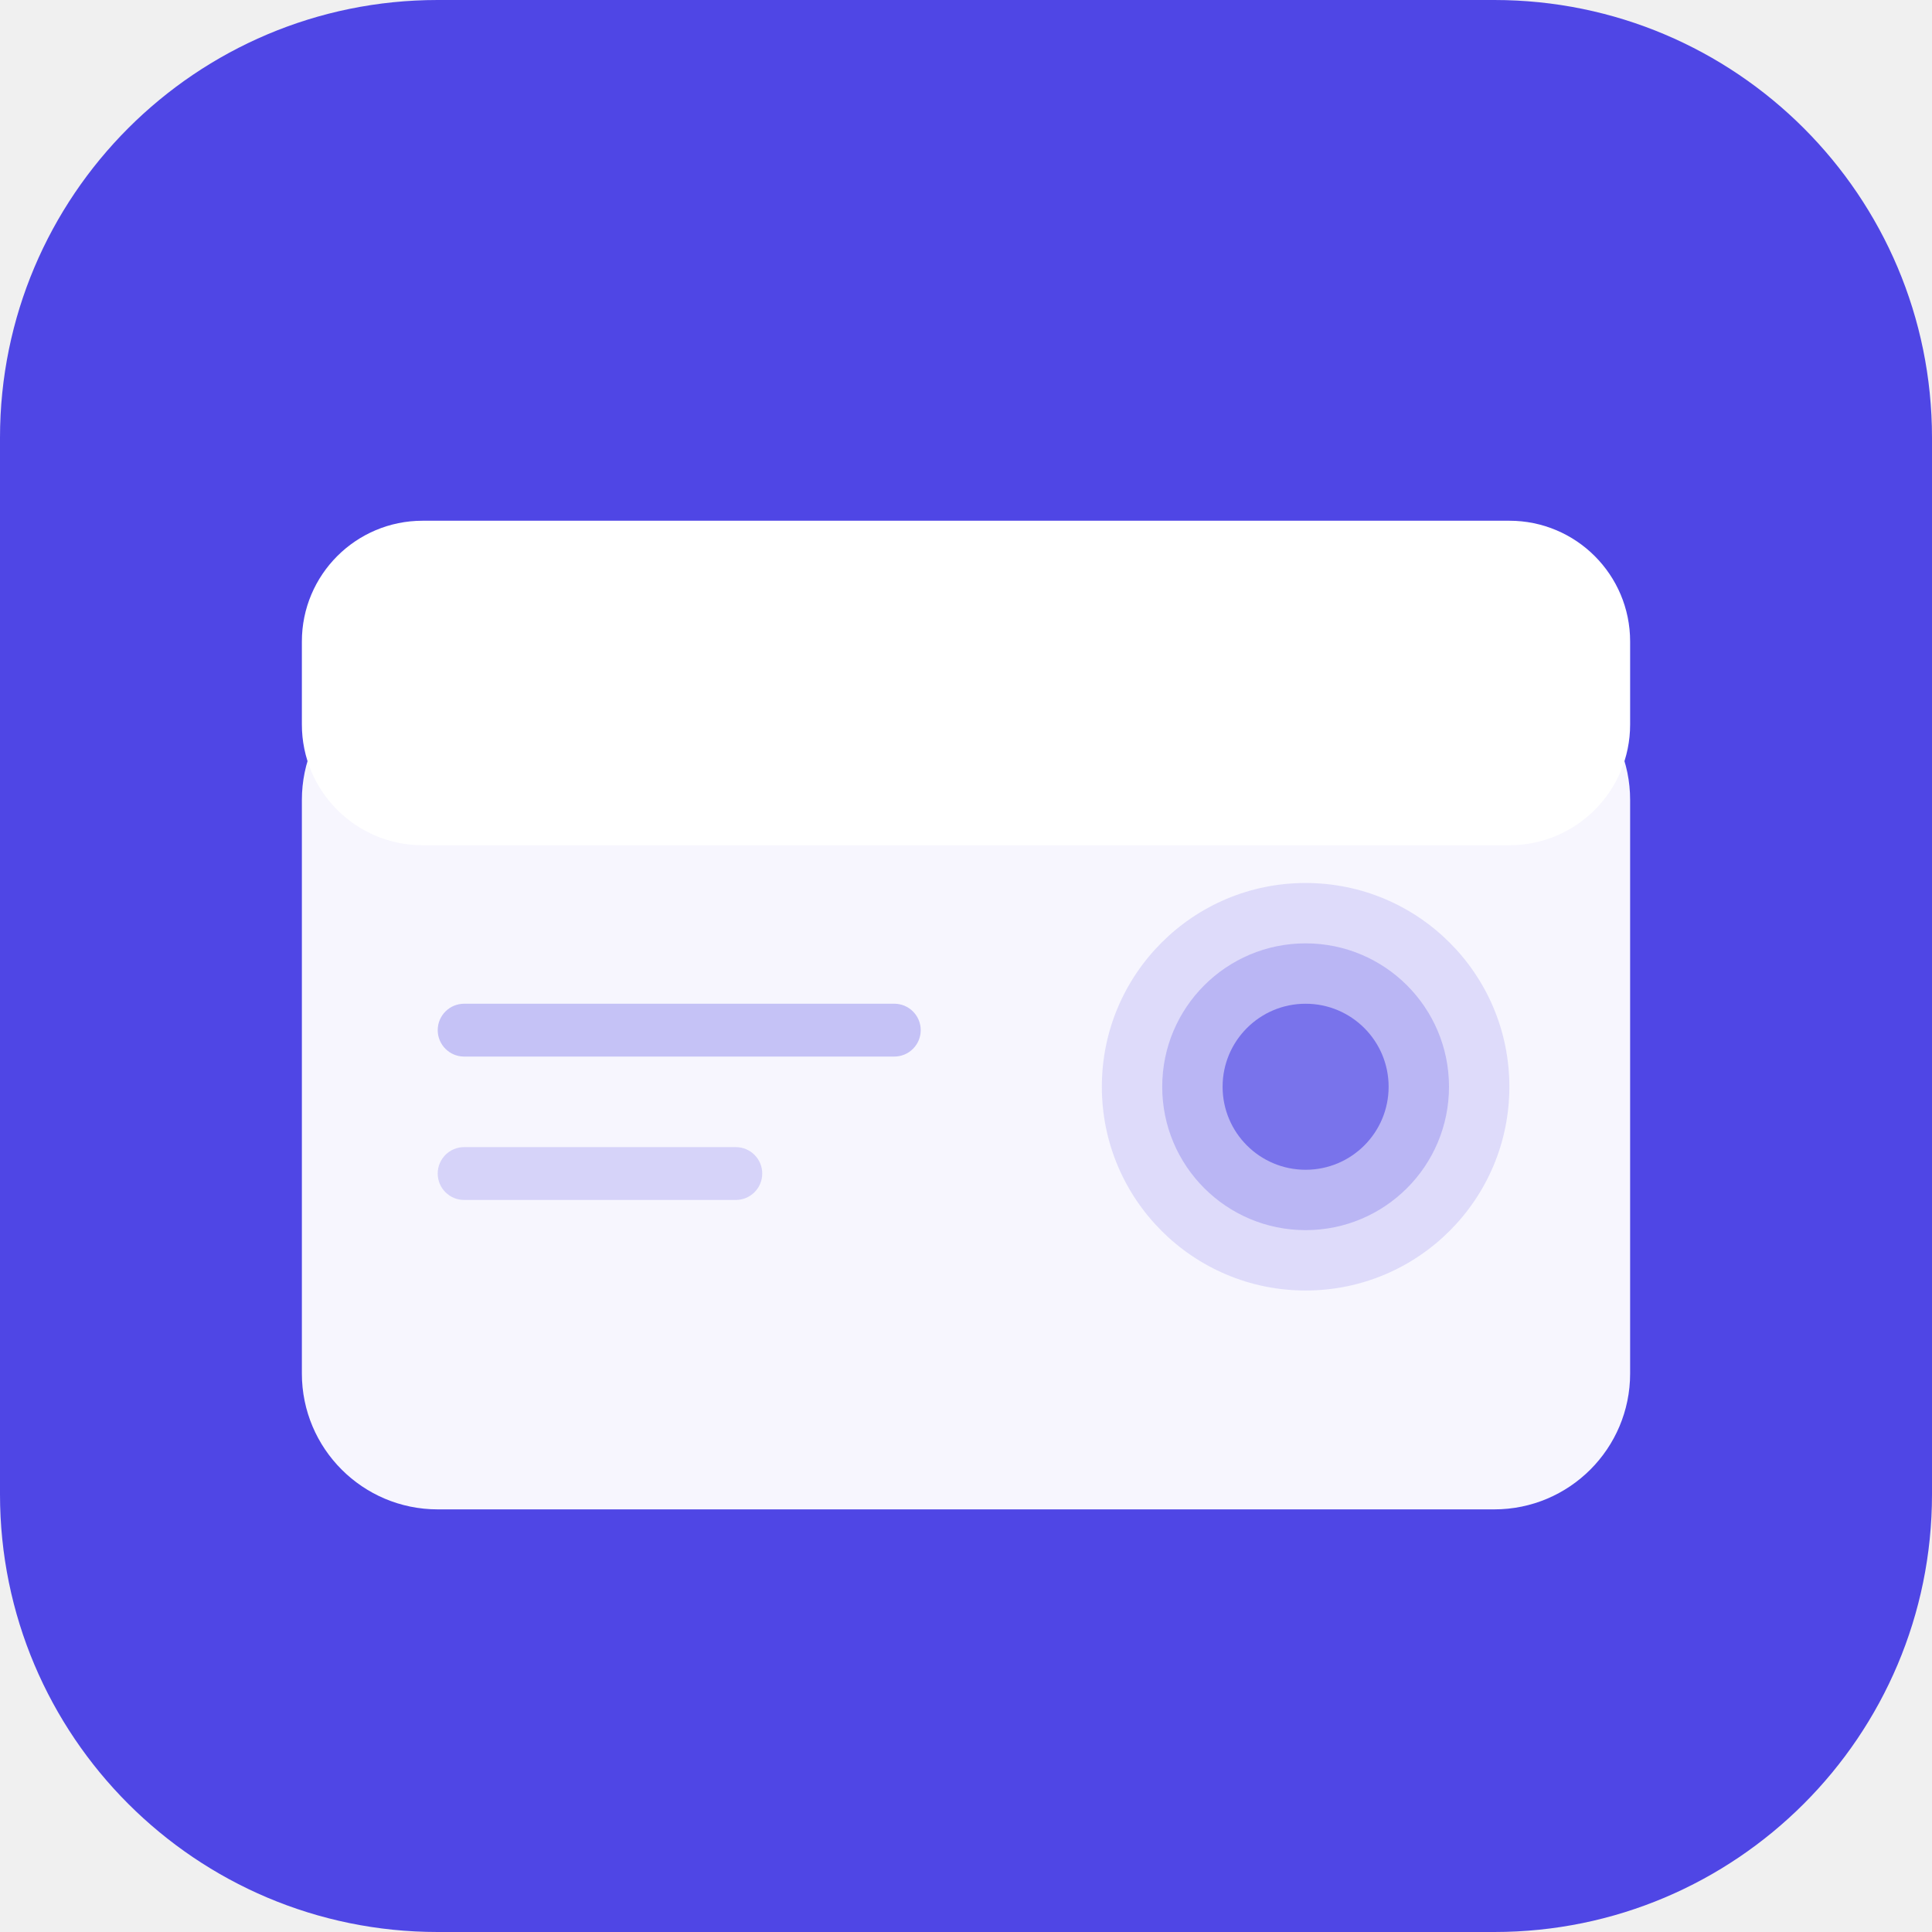
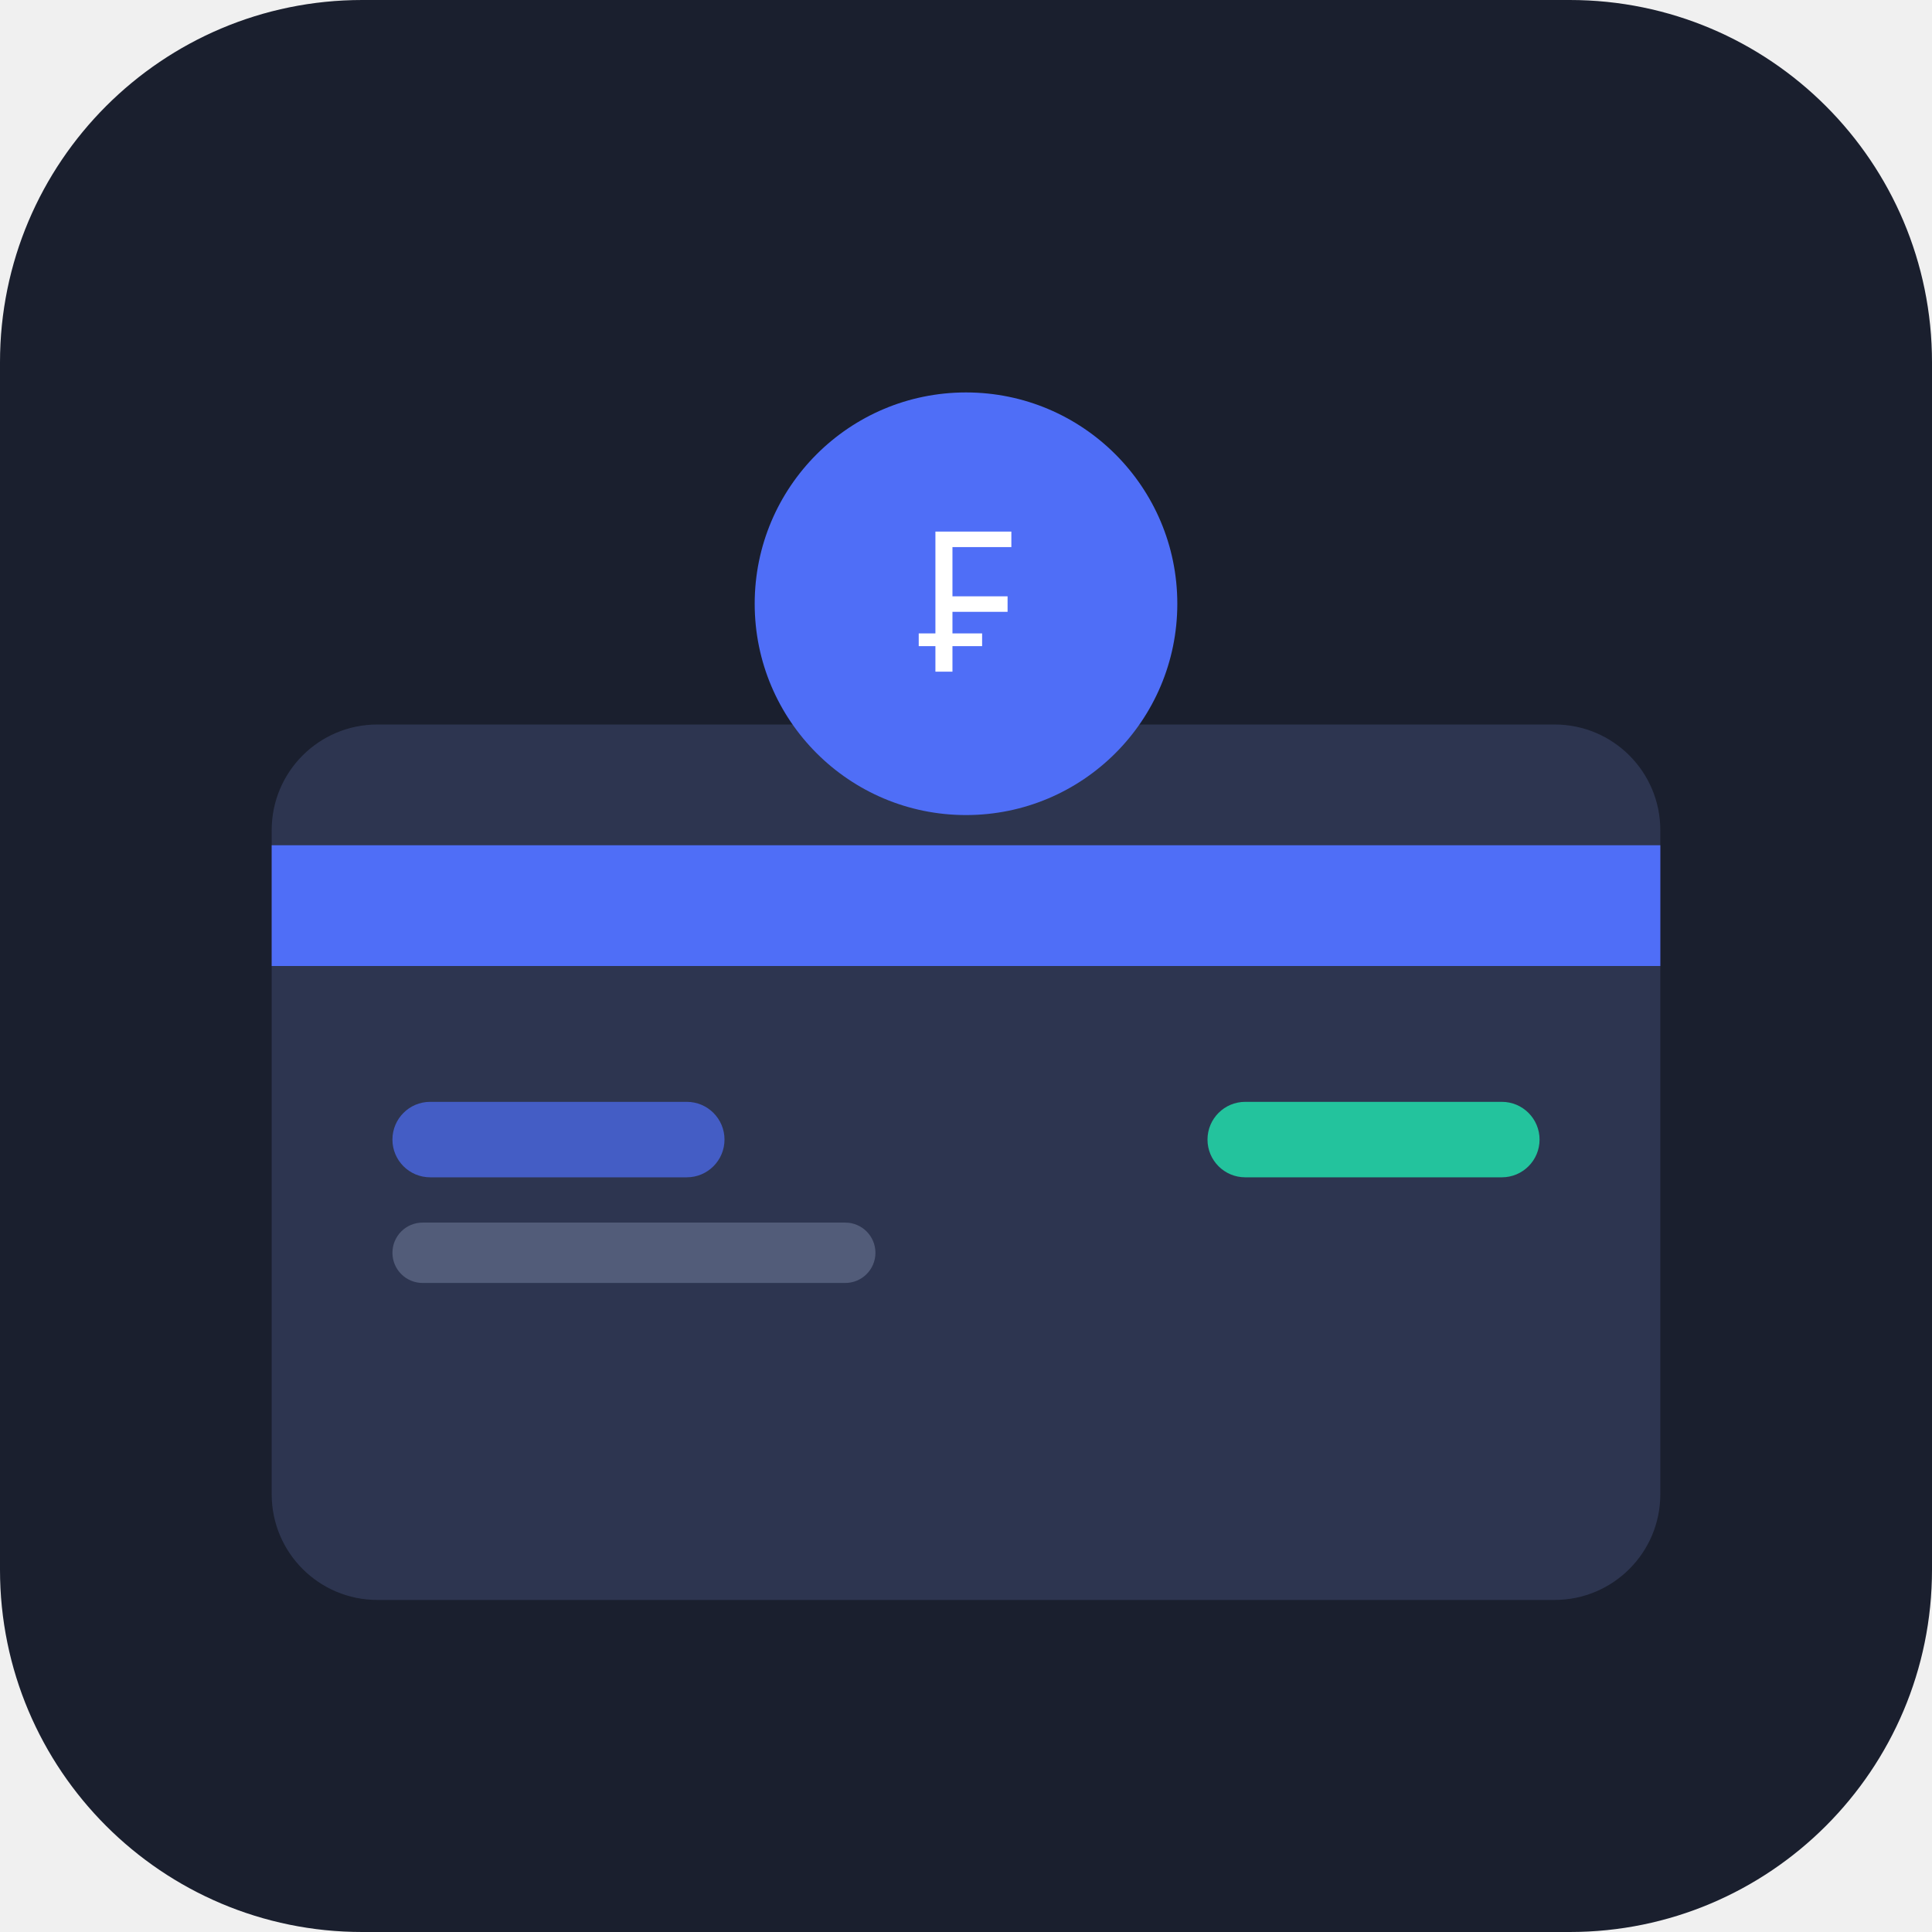
<svg xmlns="http://www.w3.org/2000/svg" viewBox="0 0 512 512" width="512" height="512">
-   <rect width="512" height="512" rx="116" fill="#4f46e5" />
-   <rect x="80" y="176" width="352" height="224" rx="36" fill="white" opacity="0.95" />
-   <rect x="80" y="138" width="352" height="86" rx="32" fill="white" />
-   <rect x="292" y="234" width="108" height="108" rx="54" fill="#4f46e5" opacity="0.15" />
-   <circle cx="346" cy="288" r="38" fill="#4f46e5" opacity="0.25" />
-   <circle cx="346" cy="288" r="22" fill="#4f46e5" opacity="0.6" />
-   <rect x="116" y="266" width="128" height="14" rx="7" fill="#4f46e5" opacity="0.3" />
-   <rect x="116" y="304" width="86" height="14" rx="7" fill="#4f46e5" opacity="0.2" />
+   <rect width="512" height="512" rx="96" fill="#1a1f2e" />
+   <rect x="72" y="192" width="368" height="232" rx="28" fill="#2d3550" />
+   <rect x="72" y="224" width="368" height="32" fill="#4f6ef7" />
+   <rect x="104" y="292" width="88" height="20" rx="10" fill="#4f6ef7" opacity="0.7" />
+   <rect x="104" y="324" width="128" height="16" rx="8" fill="#6b7694" opacity="0.6" />
+   <rect x="320" y="292" width="88" height="20" rx="10" fill="#22d3a5" opacity="0.9" />
+   <circle cx="256" cy="160" r="56" fill="#4f6ef7" />
+   <text x="256" y="178" text-anchor="middle" font-size="52" fill="white" font-family="sans-serif">₣</text>
</svg>
